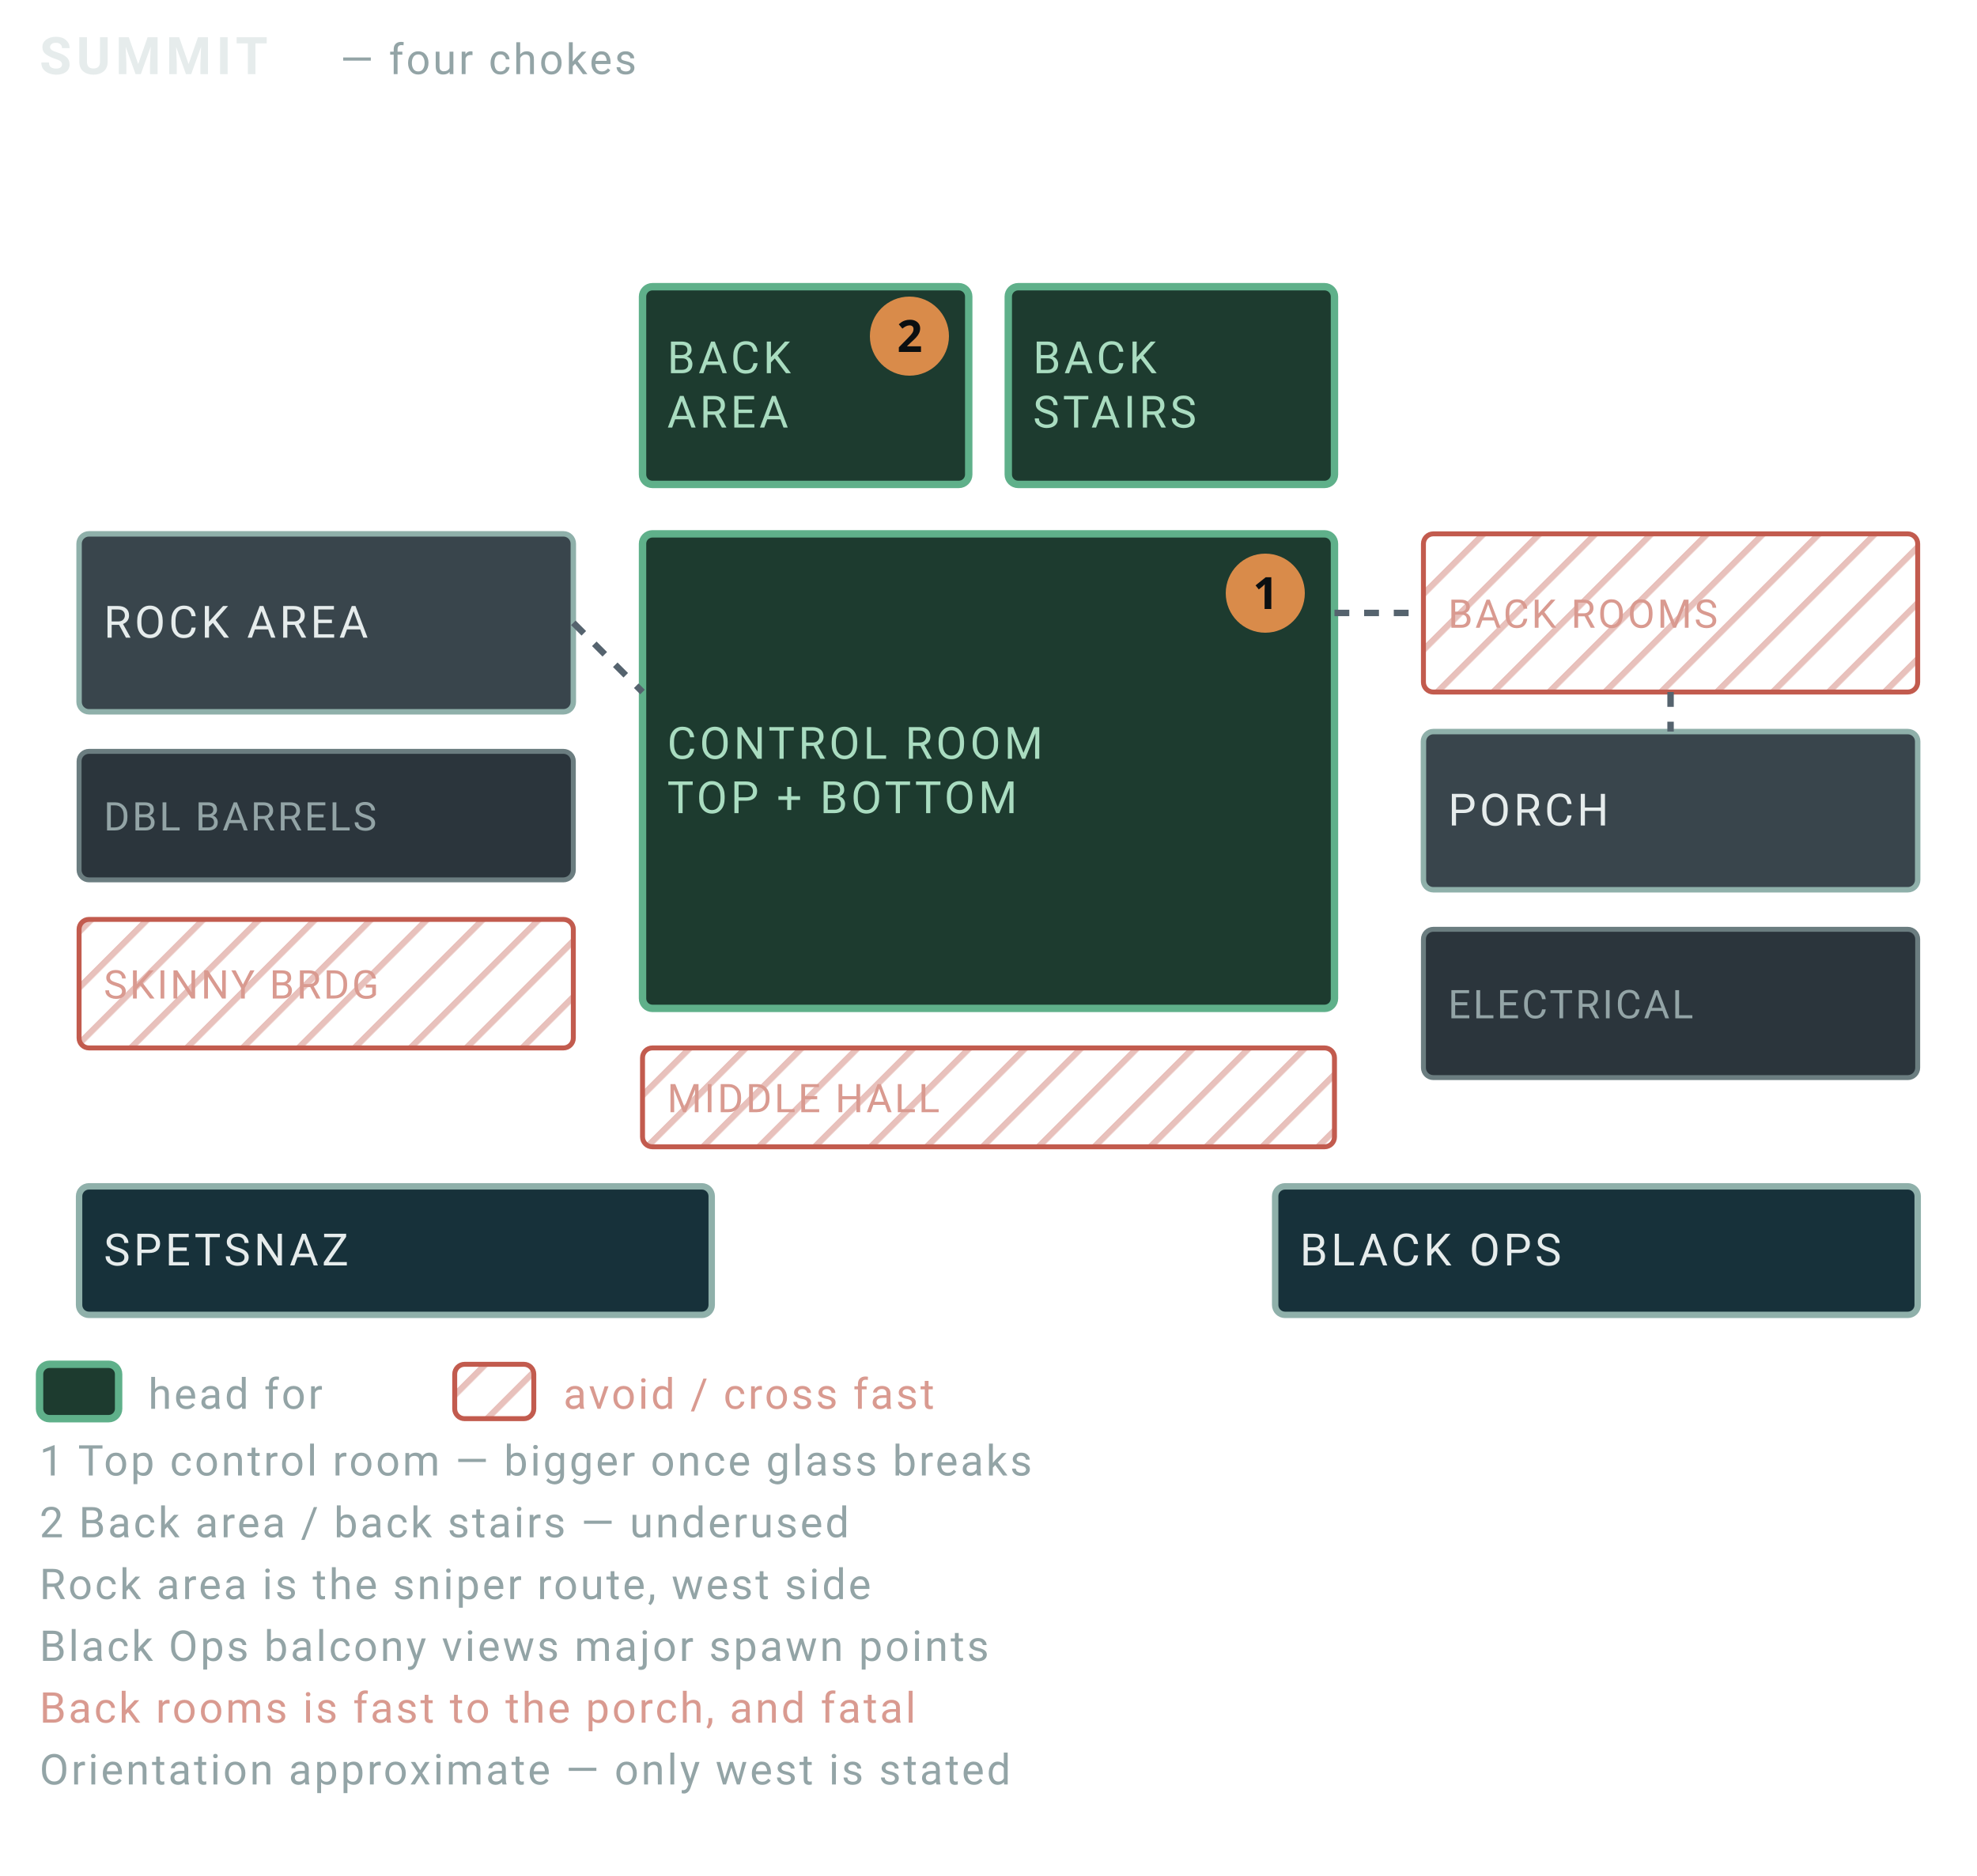
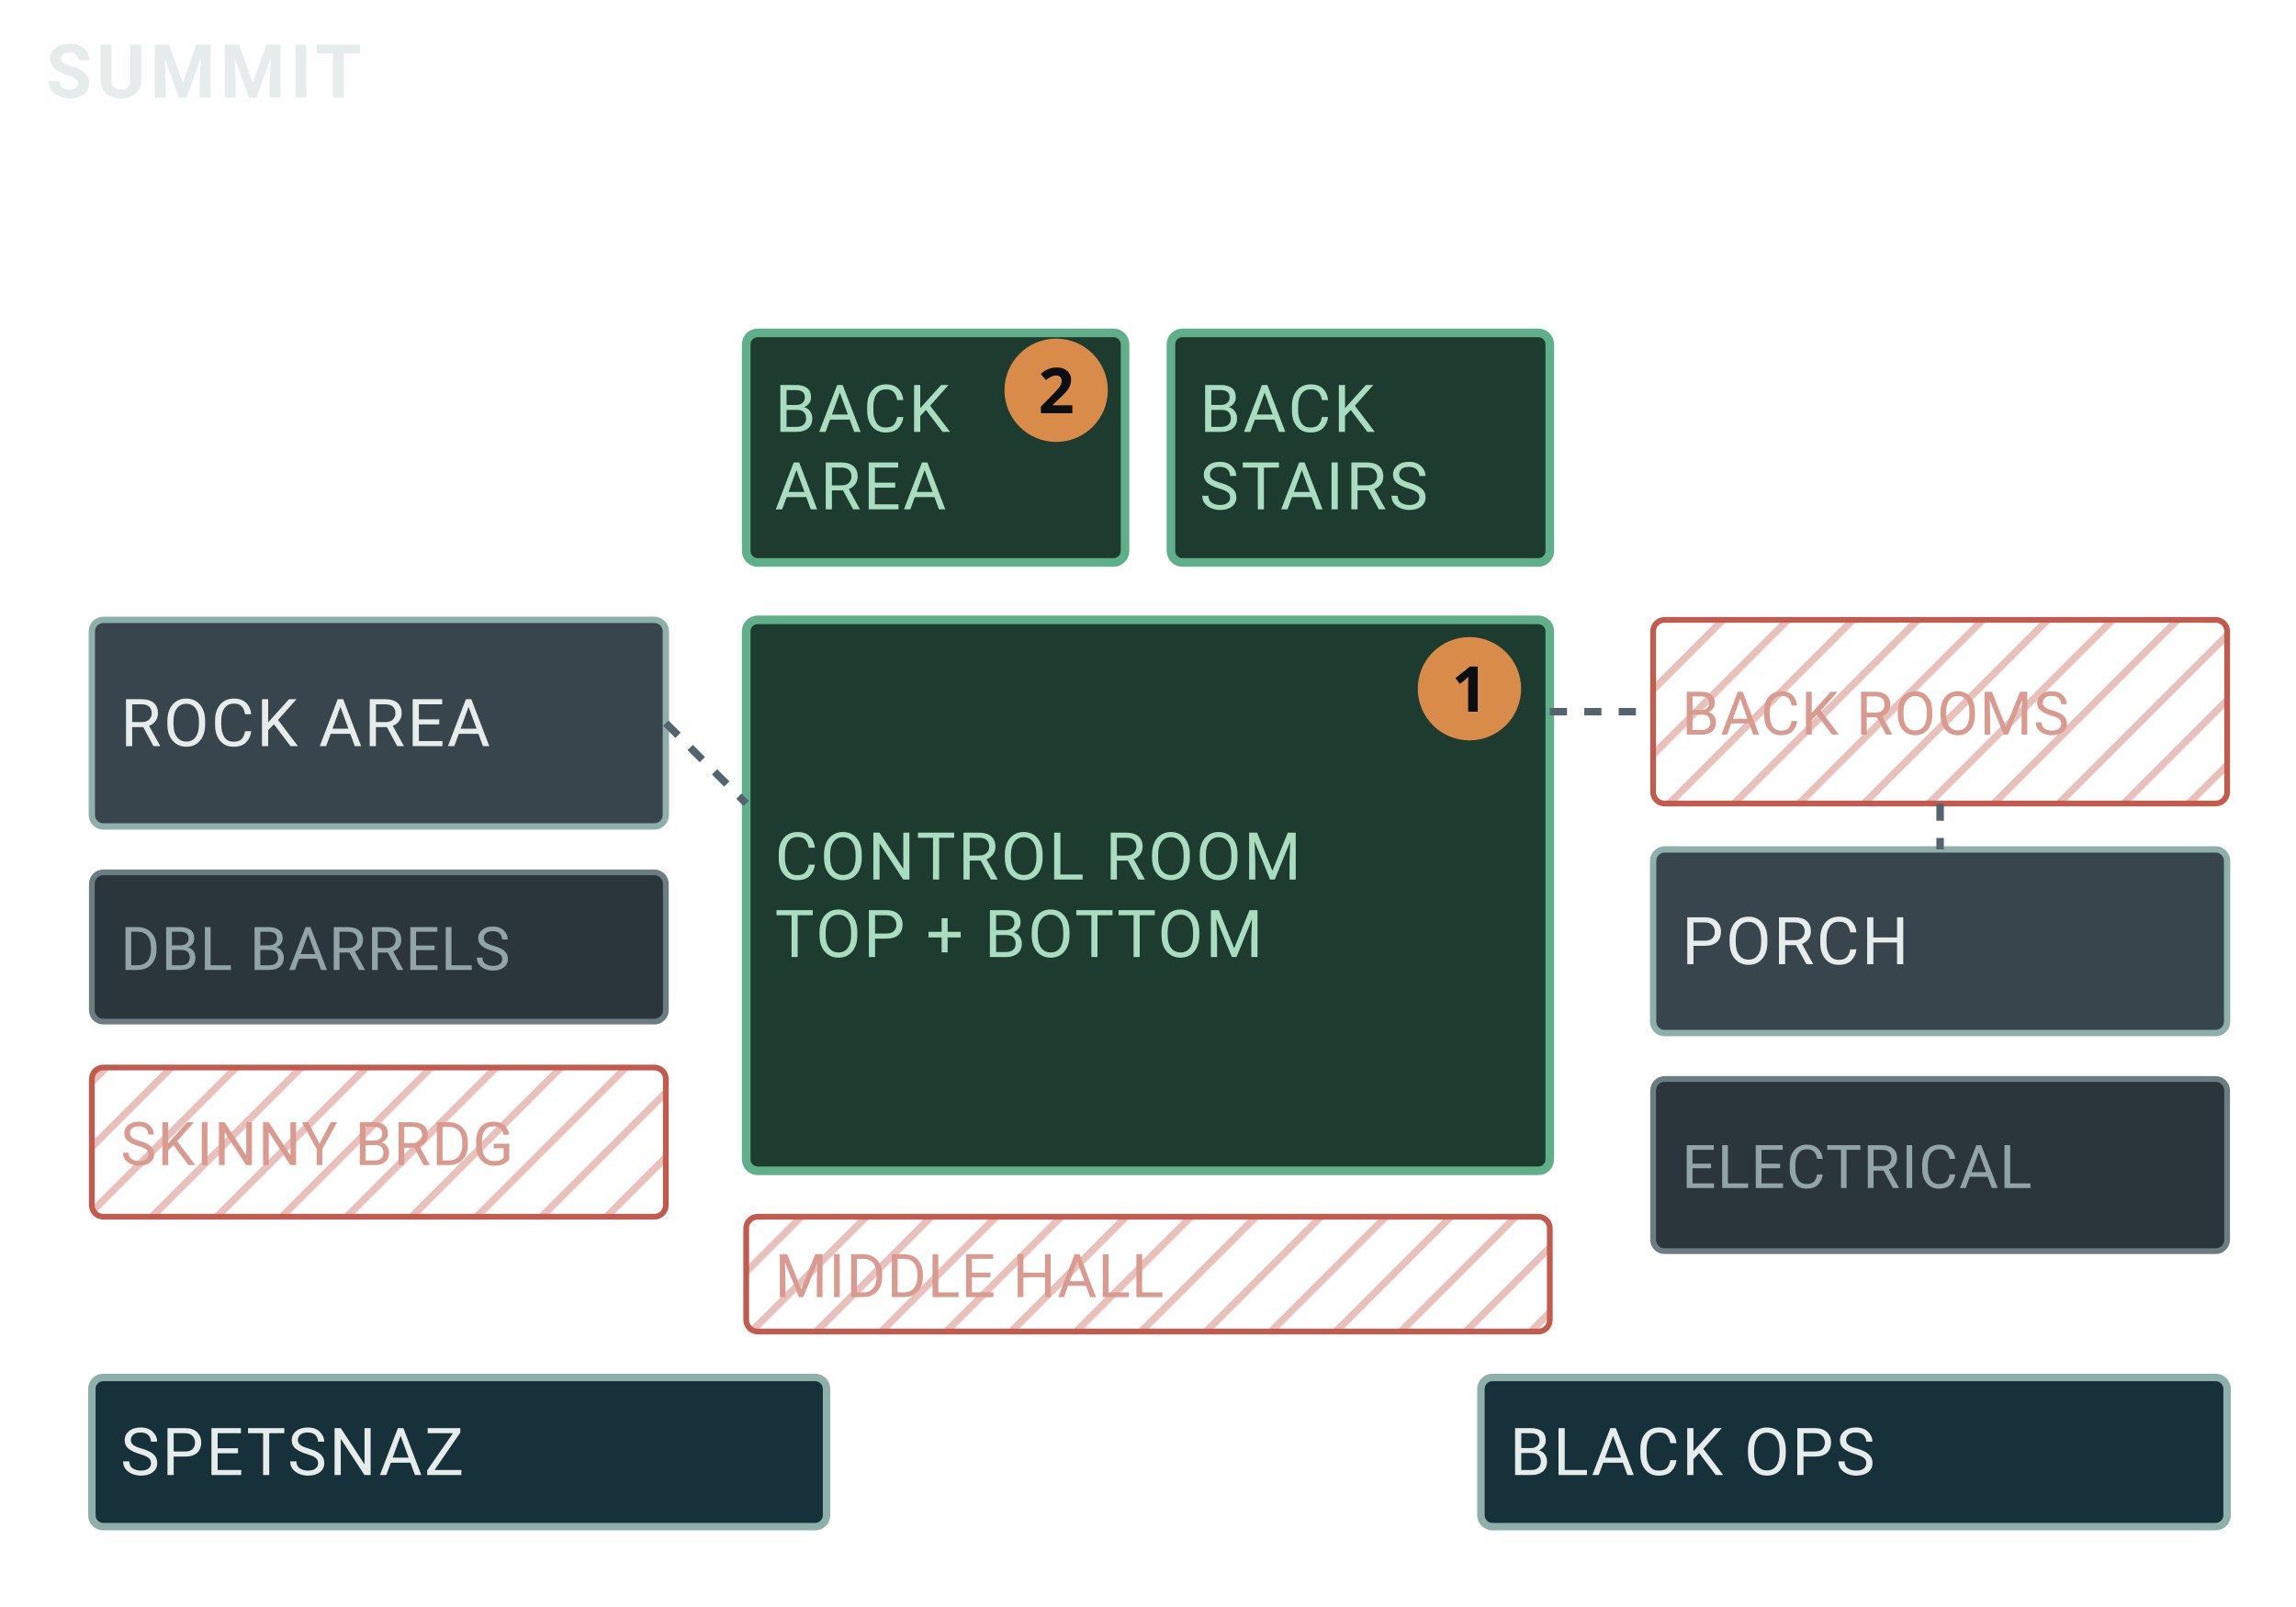
- <svg xmlns="http://www.w3.org/2000/svg" width="400" height="379.5" viewBox="0 0 400 379.5" role="img" aria-label="Summit tactical schematic, traced from the in-game minimap.">
+ <svg xmlns="http://www.w3.org/2000/svg" width="400" height="280" viewBox="0 0 400 280" role="img" aria-label="Summit tactical schematic, traced from the in-game minimap.">
  <defs>
    <pattern id="hz" width="8" height="8" patternTransform="rotate(45)" patternUnits="userSpaceOnUse">
      <line x1="0" y1="0" x2="0" y2="8" stroke="#c25b4e" stroke-width="2.5" opacity="0.38" />
    </pattern>
    <style>
.terr{fill:#1b2429;stroke:#55636e;stroke-width:1.4}
.b{fill:#39454c;stroke:#8fb0aa;stroke-width:1.1}
.s{fill:#2b353c;stroke:#6b7d80;stroke-width:1}
.sp{fill:#17313a;stroke:#8fb0aa;stroke-width:1.3}
.rock{fill:#333f45;stroke:#7d8f92;stroke-width:0.9}
.water{fill:#24343c;stroke:#8fb0aa;stroke-width:1}
.hot{fill:url(#hz);stroke:#c25b4e;stroke-width:1}
.lbl{fill:#e6ecec;font-family:ui-sans-serif,system-ui,'Segoe UI',Roboto,sans-serif;
-      font-size:9.0px;letter-spacing:0.7px}
+      font-size:11.5px;letter-spacing:0.4px}
.lbl2{fill:#93a4a6;font-family:ui-sans-serif,system-ui,'Segoe UI',Roboto,sans-serif;
-       font-size:8.0px;letter-spacing:0.5px}
+       font-size:10.5px;letter-spacing:0.2px}
.hotlbl{fill:#d99a90;font-family:ui-sans-serif,system-ui,'Segoe UI',Roboto,sans-serif;
-         font-size:8.0px;letter-spacing:0.5px}
+         font-size:10.5px;letter-spacing:0.2px}
.ttl{fill:#e6ecec;font-family:ui-sans-serif,system-ui,'Segoe UI',Roboto,sans-serif;
-      font-size:10.5px;letter-spacing:1.0px;font-weight:600}
- .key{fill:#93a4a6;font-family:ui-sans-serif,system-ui,'Segoe UI',Roboto,sans-serif;
-      font-size:8.6px;letter-spacing:0.5px}
- .keyhot{fill:#d99a90;font-family:ui-sans-serif,system-ui,'Segoe UI',Roboto,sans-serif;
-         font-size:8.6px;letter-spacing:0.5px}
+      font-size:13.0px;letter-spacing:0.8px;font-weight:600}
.pin{fill:#d98b4a}
- .pinn{fill:#0b0f11;font-family:ui-sans-serif,system-ui,sans-serif;font-size:9px;font-weight:700}
+ .pinn{fill:#0b0f11;font-family:ui-sans-serif,system-ui,sans-serif;font-size:11px;font-weight:700}
.link{stroke:#55636e;stroke-width:1.3;fill:none;stroke-dasharray:3 3}

.go{fill:#1d3b2f;stroke:#5fb08a;stroke-width:1.5}
.golbl{fill:#a9dcc0;font-family:ui-sans-serif,system-ui,'Segoe UI',Roboto,sans-serif;
-        font-size:9px;letter-spacing:0.7px}
+        font-size:11.5px;letter-spacing:0.4px}
</style>
  </defs>
-   <text class="ttl" x="8" y="15">SUMMIT</text>
-   <text class="key" x="68.84" y="15">— four chokes</text>
+   <text class="ttl" x="8" y="17">SUMMIT</text>
  <rect class="go" x="130" y="108" width="140" height="96" rx="2" />
-   <text class="golbl" x="135" y="153.5">CONTROL ROOM</text>
-   <text class="golbl" x="135" y="164.5">TOP + BOTTOM</text>
+   <text class="golbl" x="135" y="153.25">CONTROL ROOM</text>
+   <text class="golbl" x="135" y="166.75">TOP + BOTTOM</text>
  <rect class="hot" x="130" y="212" width="140" height="20" rx="2" />
-   <text class="hotlbl" x="135" y="225">MIDDLE HALL</text>
+   <text class="hotlbl" x="135" y="226">MIDDLE HALL</text>
  <rect class="hot" x="288" y="108" width="100" height="32" rx="2" />
-   <text class="hotlbl" x="293" y="127">BACK ROOMS</text>
+   <text class="hotlbl" x="293" y="128">BACK ROOMS</text>
  <rect class="b" x="288" y="148" width="100" height="32" rx="2" />
-   <text class="lbl" x="293" y="167">PORCH</text>
+   <text class="lbl" x="293" y="168">PORCH</text>
  <rect class="s" x="288" y="188" width="100" height="30" rx="2" />
-   <text class="lbl2" x="293" y="206">ELECTRICAL</text>
+   <text class="lbl2" x="293" y="207">ELECTRICAL</text>
  <rect class="go" x="130" y="58" width="66" height="40" rx="2" />
-   <text class="golbl" x="135" y="75.5">BACK</text>
-   <text class="golbl" x="135" y="86.5">AREA</text>
+   <text class="golbl" x="135" y="75.25">BACK</text>
+   <text class="golbl" x="135" y="88.75">AREA</text>
  <rect class="go" x="204" y="58" width="66" height="40" rx="2" />
-   <text class="golbl" x="209" y="75.5">BACK</text>
-   <text class="golbl" x="209" y="86.5">STAIRS</text>
+   <text class="golbl" x="209" y="75.25">BACK</text>
+   <text class="golbl" x="209" y="88.75">STAIRS</text>
  <rect class="b" x="16" y="108" width="100" height="36" rx="2" />
-   <text class="lbl" x="21" y="129">ROCK AREA</text>
+   <text class="lbl" x="21" y="130">ROCK AREA</text>
  <rect class="s" x="16" y="152" width="100" height="26" rx="2" />
-   <text class="lbl2" x="21" y="168">DBL BARRELS</text>
+   <text class="lbl2" x="21" y="169">DBL BARRELS</text>
  <rect class="hot" x="16" y="186" width="100" height="26" rx="2" />
-   <text class="hotlbl" x="21" y="202">SKINNY BRDG</text>
+   <text class="hotlbl" x="21" y="203">SKINNY BRDG</text>
  <rect class="sp" x="16" y="240" width="128" height="26" rx="2" />
-   <text class="lbl" x="21" y="256">SPETSNAZ</text>
+   <text class="lbl" x="21" y="257">SPETSNAZ</text>
  <rect class="sp" x="258" y="240" width="130" height="26" rx="2" />
-   <text class="lbl" x="263" y="256">BLACK OPS</text>
+   <text class="lbl" x="263" y="257">BLACK OPS</text>
  <line class="link" x1="116" y1="126" x2="130" y2="140" />
  <line class="link" x1="270" y1="124" x2="288" y2="124" />
  <line class="link" x1="338" y1="140" x2="338" y2="148" />
-   <circle class="pin" cx="256" cy="120" r="8" />
-   <text class="pinn" x="253.5" y="123.2">1</text>
-   <circle class="pin" cx="184" cy="68" r="8" />
-   <text class="pinn" x="181.5" y="71.2">2</text>
-   <rect class="go" x="8" y="276" width="16" height="11" rx="2" />
-   <text class="key" x="30" y="285">head for</text>
-   <rect class="hot" x="92" y="276" width="16" height="11" rx="2" />
-   <text class="keyhot" x="114" y="285">avoid / cross fast</text>
-   <text class="key" x="8" y="298.5">1  Top control room — bigger once glass breaks</text>
-   <text class="key" x="8" y="311">2  Back area / back stairs — underused</text>
-   <text class="key" x="8" y="323.5">Rock area is the sniper route, west side</text>
-   <text class="key" x="8" y="336">Black Ops balcony views major spawn points</text>
-   <text class="keyhot" x="8" y="348.5">Back rooms is fast to the porch, and fatal</text>
-   <text class="key" x="8" y="361">Orientation approximate — only west is stated</text>
+   <circle class="pin" cx="256" cy="120" r="9" />
+   <text class="pinn" x="252.9" y="124">1</text>
+   <circle class="pin" cx="184" cy="68" r="9" />
+   <text class="pinn" x="180.9" y="72">2</text>
</svg>
